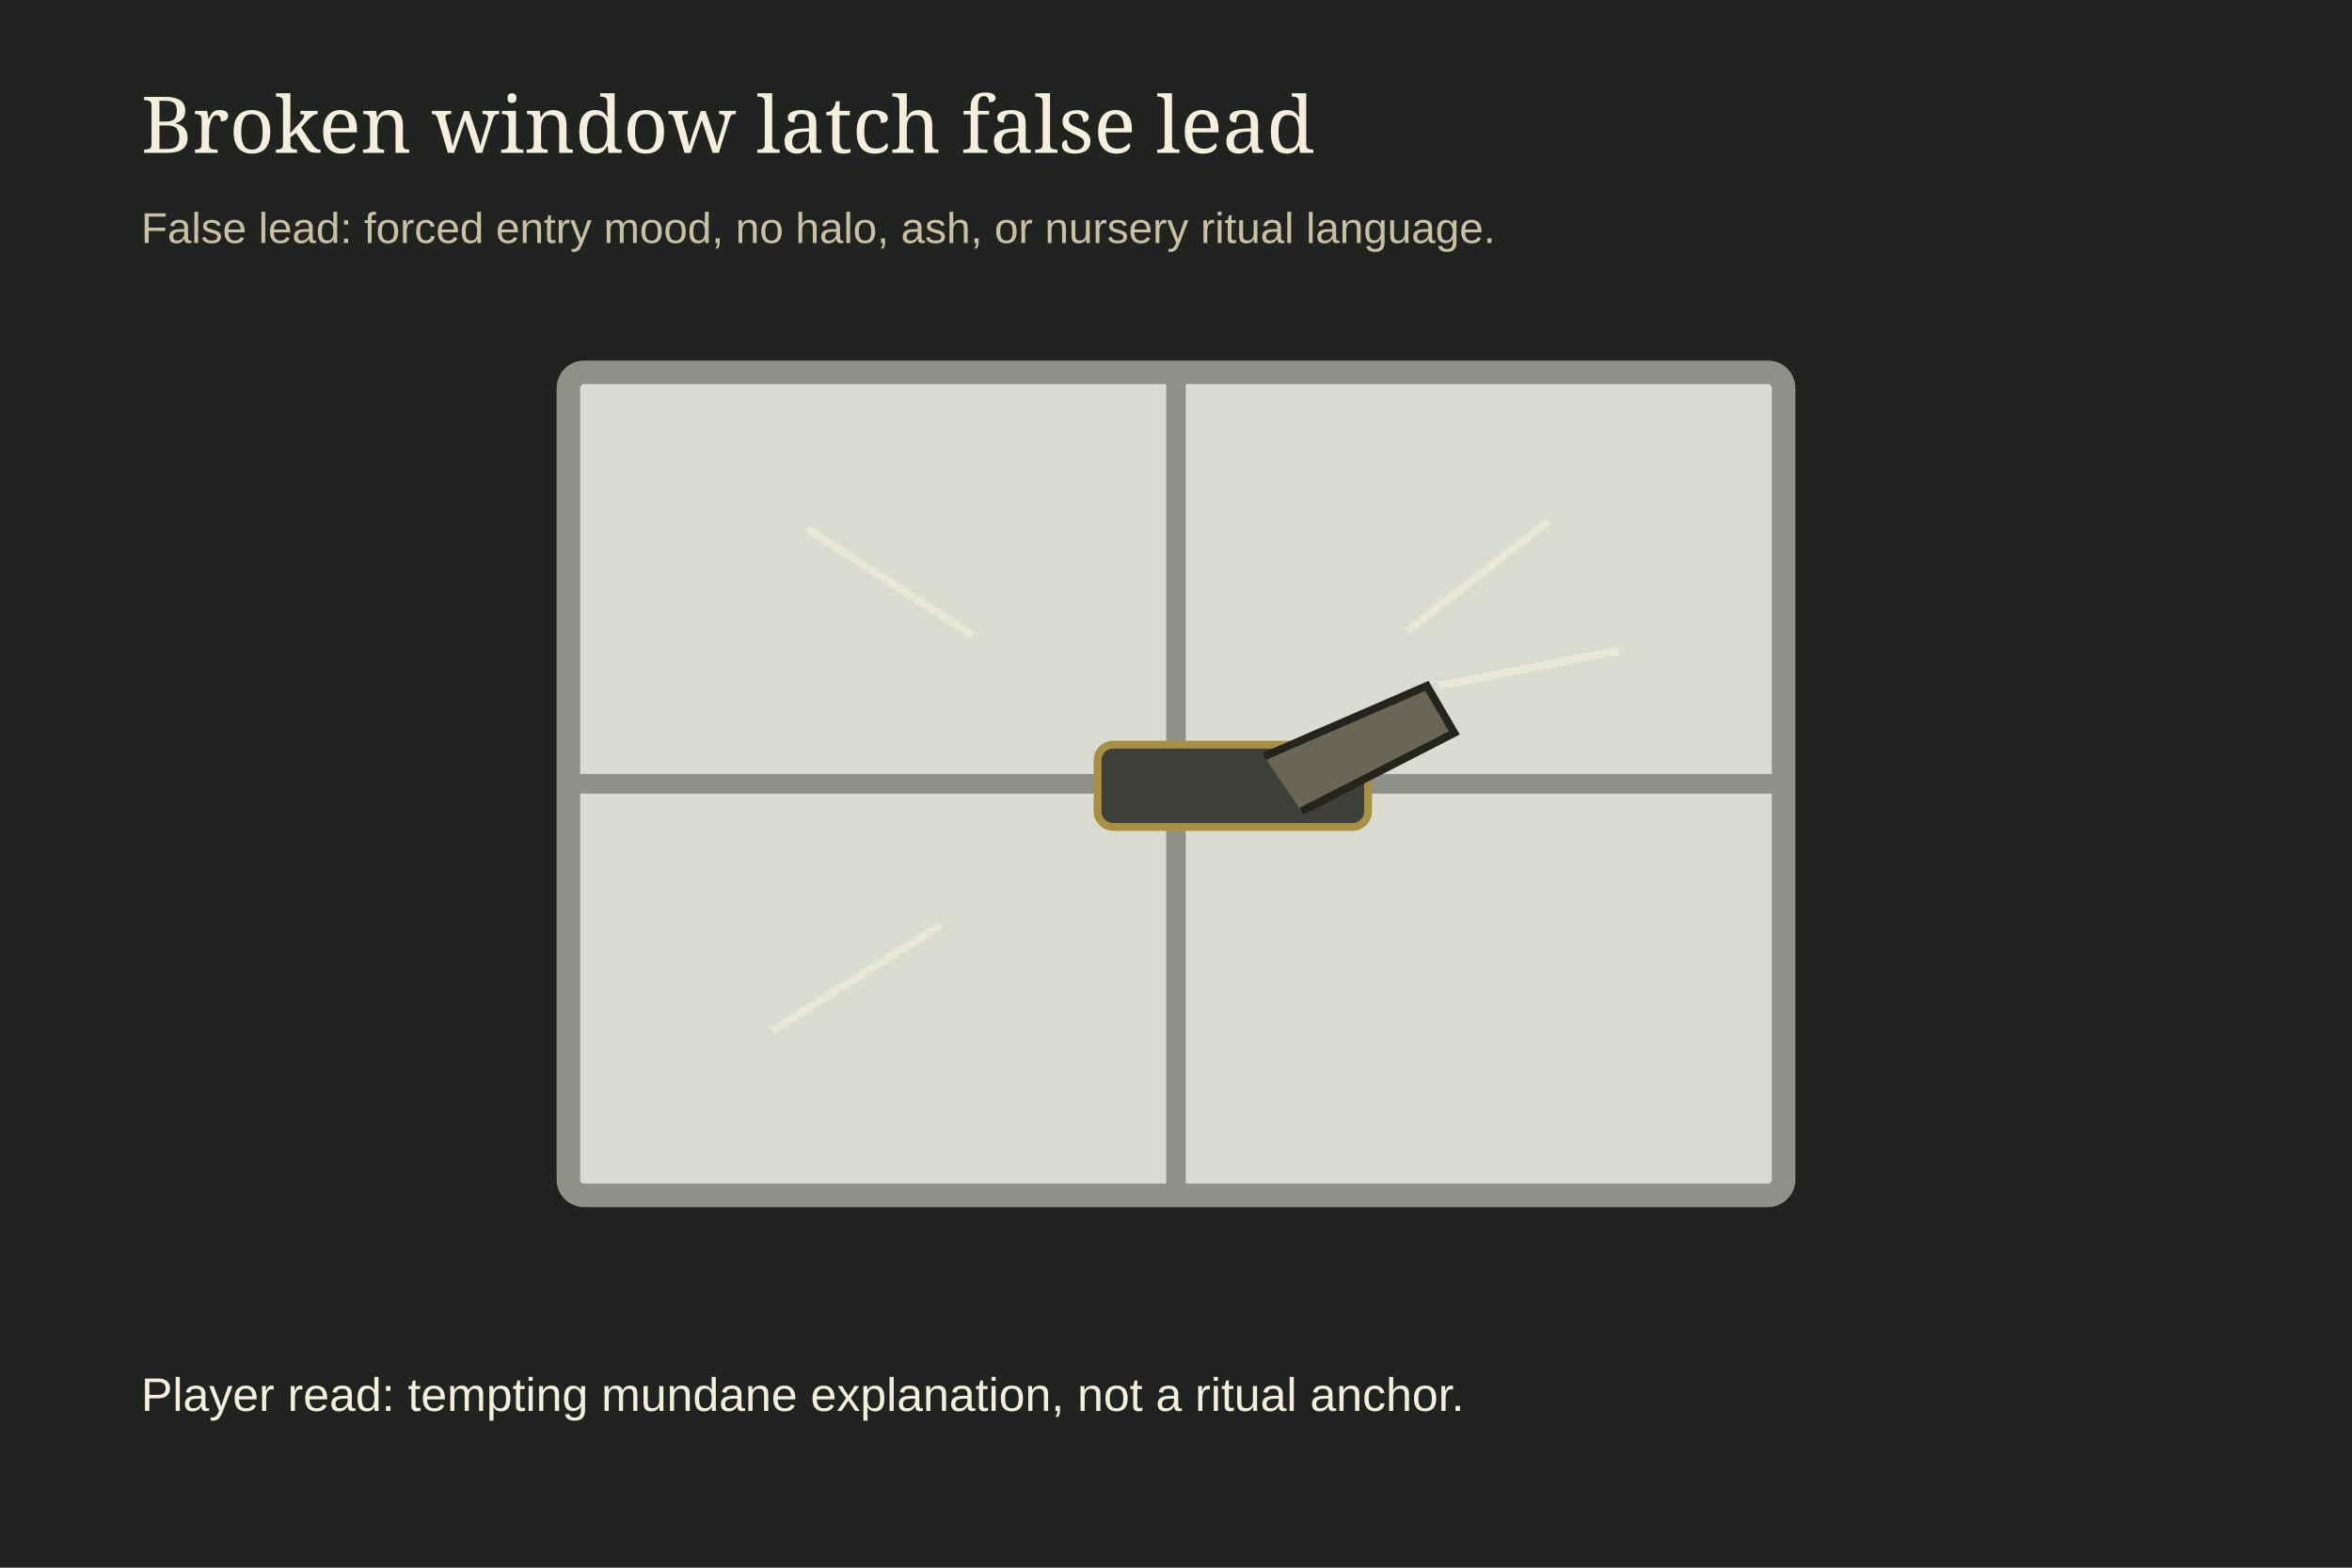
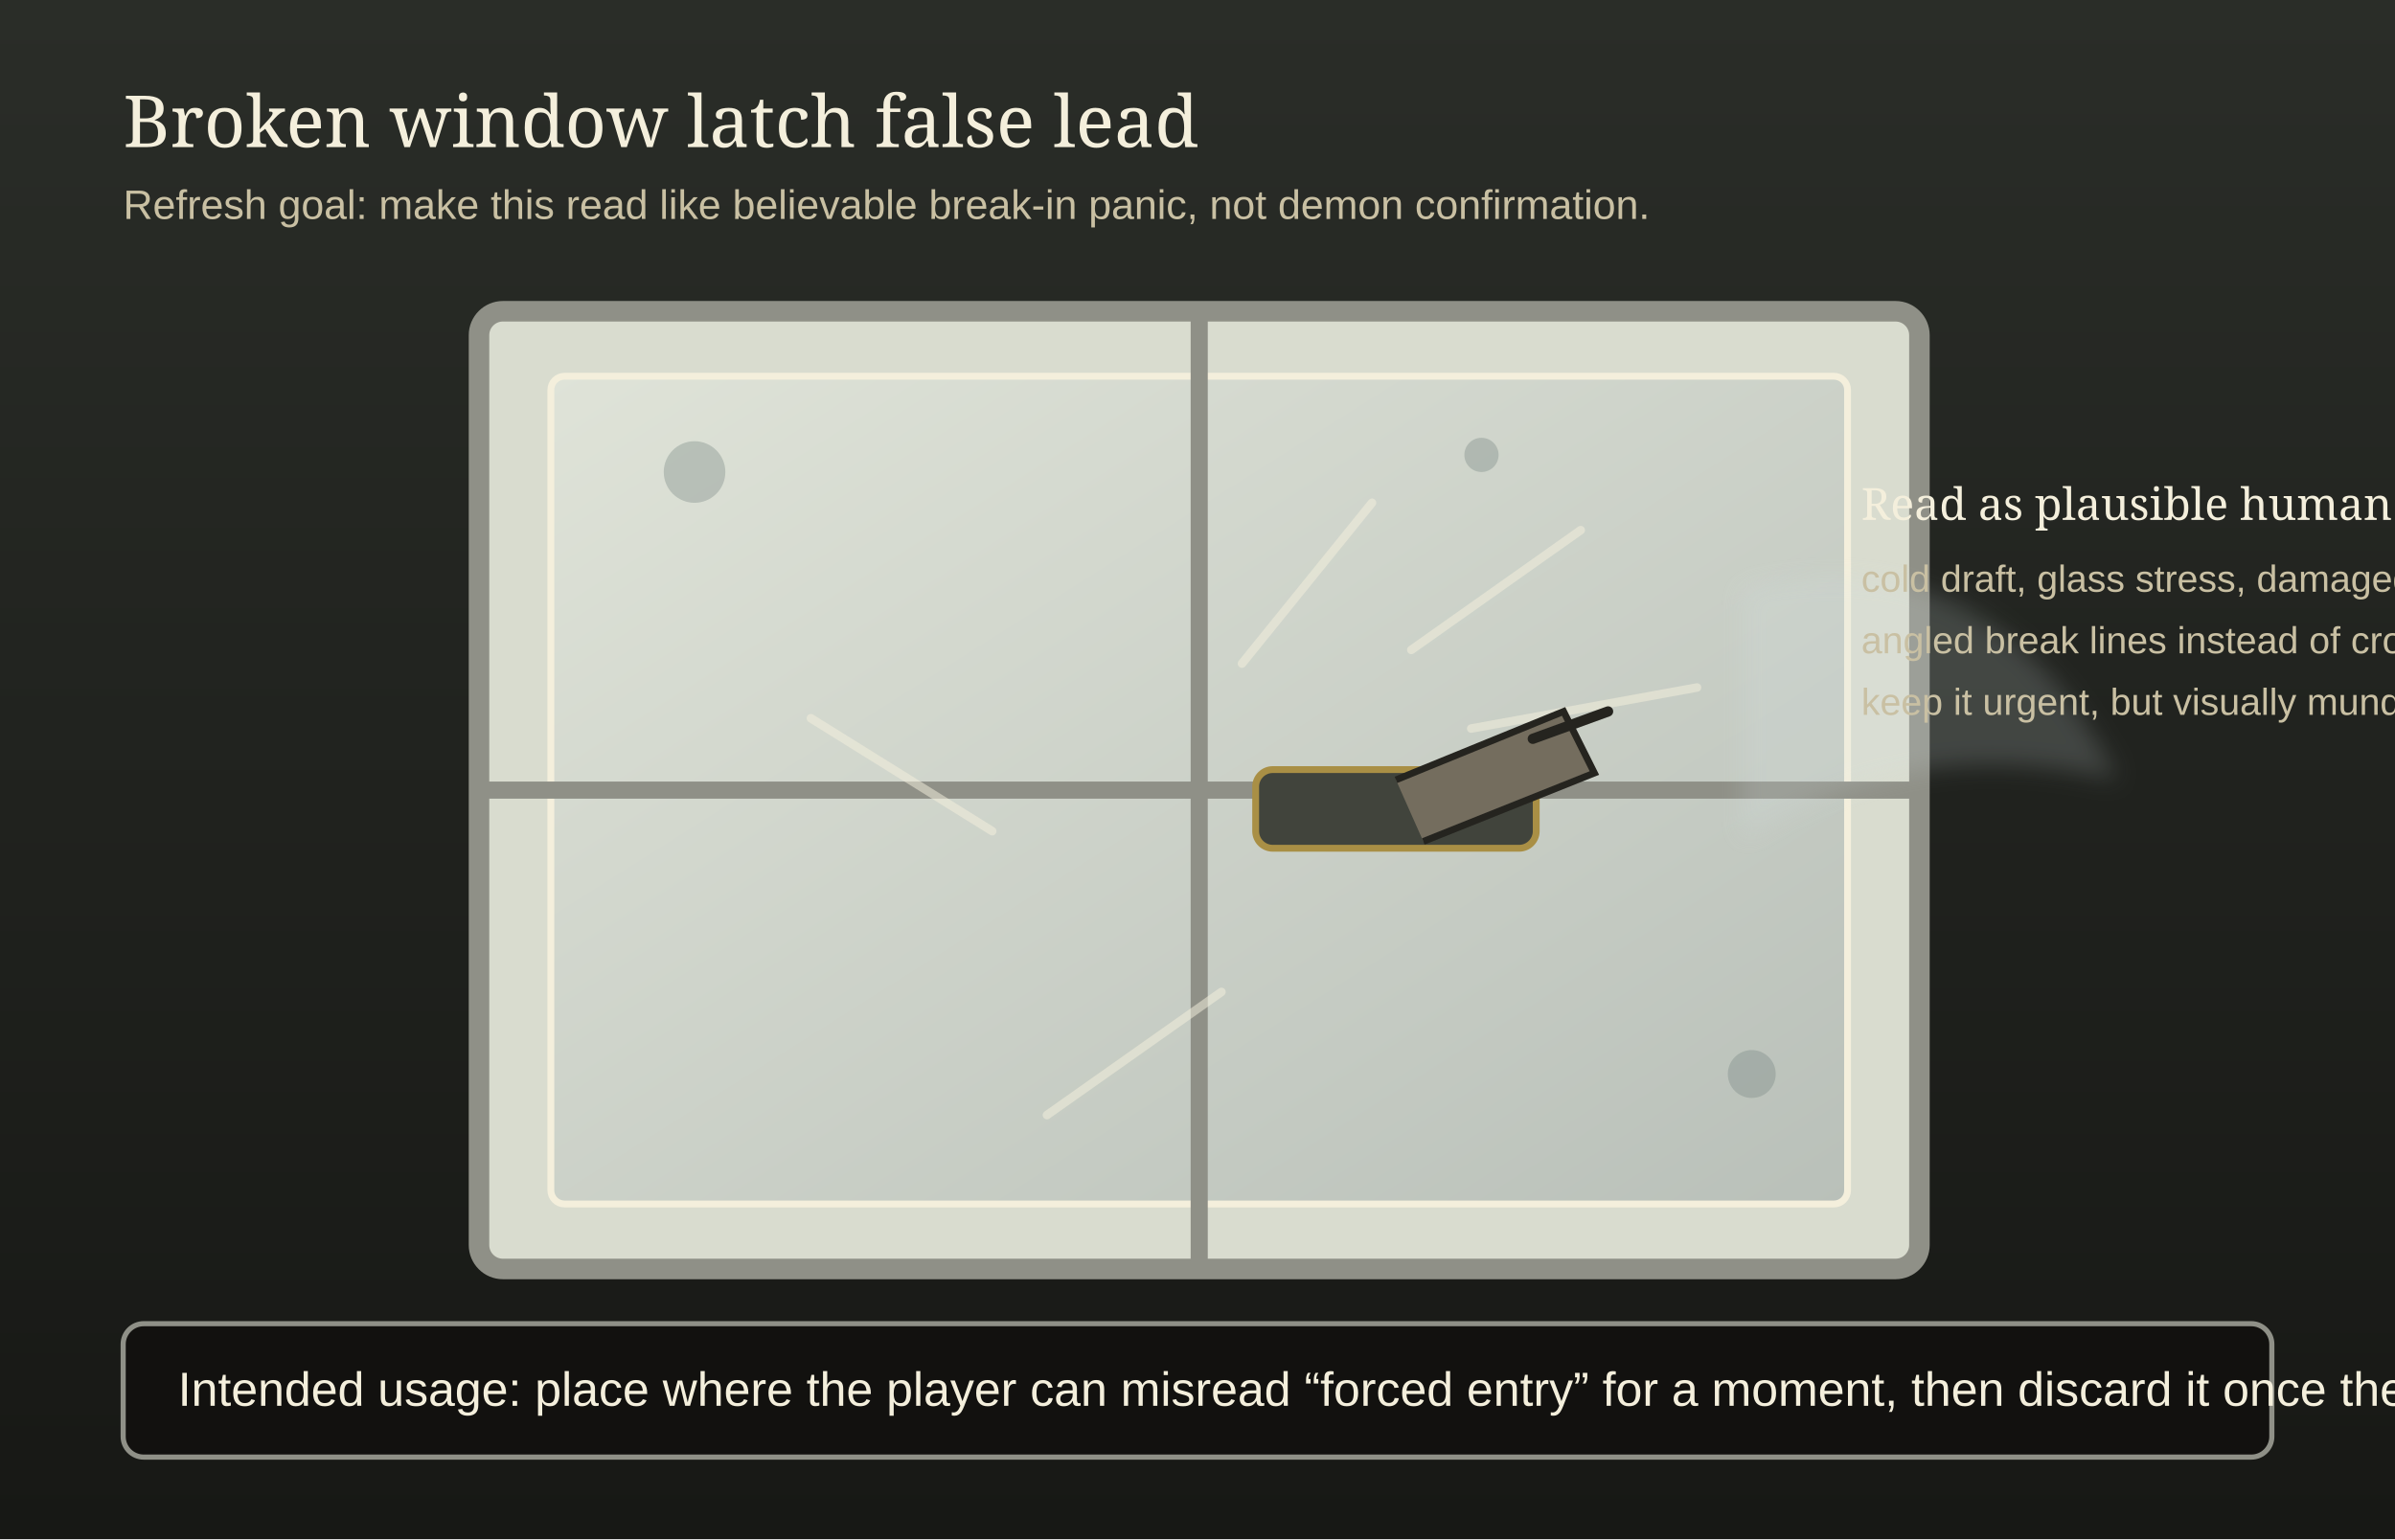
- <svg xmlns="http://www.w3.org/2000/svg" width="1200" height="800" viewBox="0 0 1200 800">
-   <rect width="1200" height="800" fill="#20231f" />
-   <text x="72" y="78" font-family="Georgia, serif" font-size="40" fill="#f4efdc">Broken window latch false lead</text>
-   <text x="72" y="124" font-family="Arial, sans-serif" font-size="22" fill="#c9c0a3">False lead: forced entry mood, no halo, ash, or nursery ritual language.</text>
-   <rect x="290" y="190" width="620" height="420" rx="8" fill="#d9dccf" stroke="#8f9087" stroke-width="12" />
-   <line x1="600" y1="190" x2="600" y2="610" stroke="#8f9087" stroke-width="10" />
-   <line x1="290" y1="400" x2="910" y2="400" stroke="#8f9087" stroke-width="10" />
-   <rect x="560" y="380" width="138" height="42" rx="8" fill="#3d4038" stroke="#a98f45" stroke-width="4" />
-   <path d="M645 386 L728 350 L742 374 L664 414" fill="#6a6656" stroke="#25241f" stroke-width="4" />
-   <g stroke="#f4efdc" stroke-width="4" opacity="0.58">
-     <path d="M718 322 L790 266" />
-     <path d="M734 350 L826 332" />
-     <path d="M412 270 L496 324" />
-     <path d="M394 526 L480 472" />
+ <svg xmlns="http://www.w3.org/2000/svg" width="1400" height="900" viewBox="0 0 1400 900">
+   <defs>
+     <linearGradient id="wall" x1="0" x2="0" y1="0" y2="1">
+       <stop offset="0" stop-color="#2a2d28" />
+       <stop offset="1" stop-color="#171815" />
+     </linearGradient>
+     <linearGradient id="glass" x1="0" x2="1" y1="0" y2="1">
+       <stop offset="0" stop-color="#dfe3d8" />
+       <stop offset="1" stop-color="#b9c0b9" />
+     </linearGradient>
+     <filter id="coldDraft" x="-20%" y="-20%" width="140%" height="140%">
+       <feGaussianBlur stdDeviation="7" />
+     </filter>
+   </defs>
+   <rect width="1400" height="900" fill="url(#wall)" />
+   <text x="72" y="86" font-family="Georgia, serif" font-size="42" fill="#f4efdc">Broken window latch false lead</text>
+   <text x="72" y="128" font-family="Arial, sans-serif" font-size="24" fill="#c9c0a3">Refresh goal: make this read like believable break-in panic, not demon confirmation.</text>
+   <g transform="translate(280 182)">
+     <rect width="842" height="560" rx="14" fill="#d9dccf" stroke="#8f9087" stroke-width="12" />
+     <rect x="42" y="38" width="758" height="484" rx="8" fill="url(#glass)" stroke="#f4efdc" stroke-width="4" />
+     <line x1="421" y1="0" x2="421" y2="560" stroke="#8f9087" stroke-width="10" />
+     <line x1="0" y1="280" x2="842" y2="280" stroke="#8f9087" stroke-width="10" />
+     <g opacity="0.52" stroke="#f4efdc" stroke-width="5" stroke-linecap="round">
+       <path d="M545 198 L644 128" />
+       <path d="M580 244 L712 220" />
+       <path d="M446 206 L522 112" />
+       <path d="M332 470 L434 398" />
+       <path d="M194 238 L300 304" />
+     </g>
+     <g transform="translate(454 268)">
+       <rect x="0" y="0" width="164" height="46" rx="10" fill="#41443c" stroke="#a98f45" stroke-width="4" />
+       <path d="M82 6 L180 -34 L198 2 L98 42" fill="#746d5e" stroke="#25241f" stroke-width="4" />
+       <path d="M162 -18 L206 -34" stroke="#25241f" stroke-width="6" stroke-linecap="round" />
+     </g>
+     <g opacity="0.18" filter="url(#coldDraft)">
+       <path d="M738 162 C864 132 926 210 958 274 C880 256 808 264 738 310 Z" fill="#d8e3e6" />
+     </g>
+     <g opacity="0.34" fill="#71817d">
+       <circle cx="126" cy="94" r="18" />
+       <circle cx="744" cy="446" r="14" />
+       <circle cx="586" cy="84" r="10" />
+     </g>
  </g>
-   <text x="72" y="720" font-family="Arial, sans-serif" font-size="24" fill="#f4efdc">Player read: tempting mundane explanation, not a ritual anchor.</text>
+   <g transform="translate(1088 304)">
+     <text x="0" y="0" font-family="Georgia, serif" font-size="26" fill="#f4efdc">Read as plausible human trouble</text>
+     <text x="0" y="42" font-family="Arial, sans-serif" font-size="22" fill="#c9c0a3">cold draft, glass stress, damaged hardware</text>
+     <text x="0" y="78" font-family="Arial, sans-serif" font-size="22" fill="#c9c0a3">angled break lines instead of crown or halo rhythm</text>
+     <text x="0" y="114" font-family="Arial, sans-serif" font-size="22" fill="#c9c0a3">keep it urgent, but visually mundane</text>
+   </g>
+   <rect x="72" y="774" width="1256" height="78" rx="12" fill="#12110f" stroke="#8f9087" stroke-width="3" />
+   <text x="104" y="822" font-family="Arial, sans-serif" font-size="28" fill="#f4efdc">Intended usage: place where the player can misread “forced entry” for a moment, then discard it once the nursery clue family repeats elsewhere.</text>
</svg>
